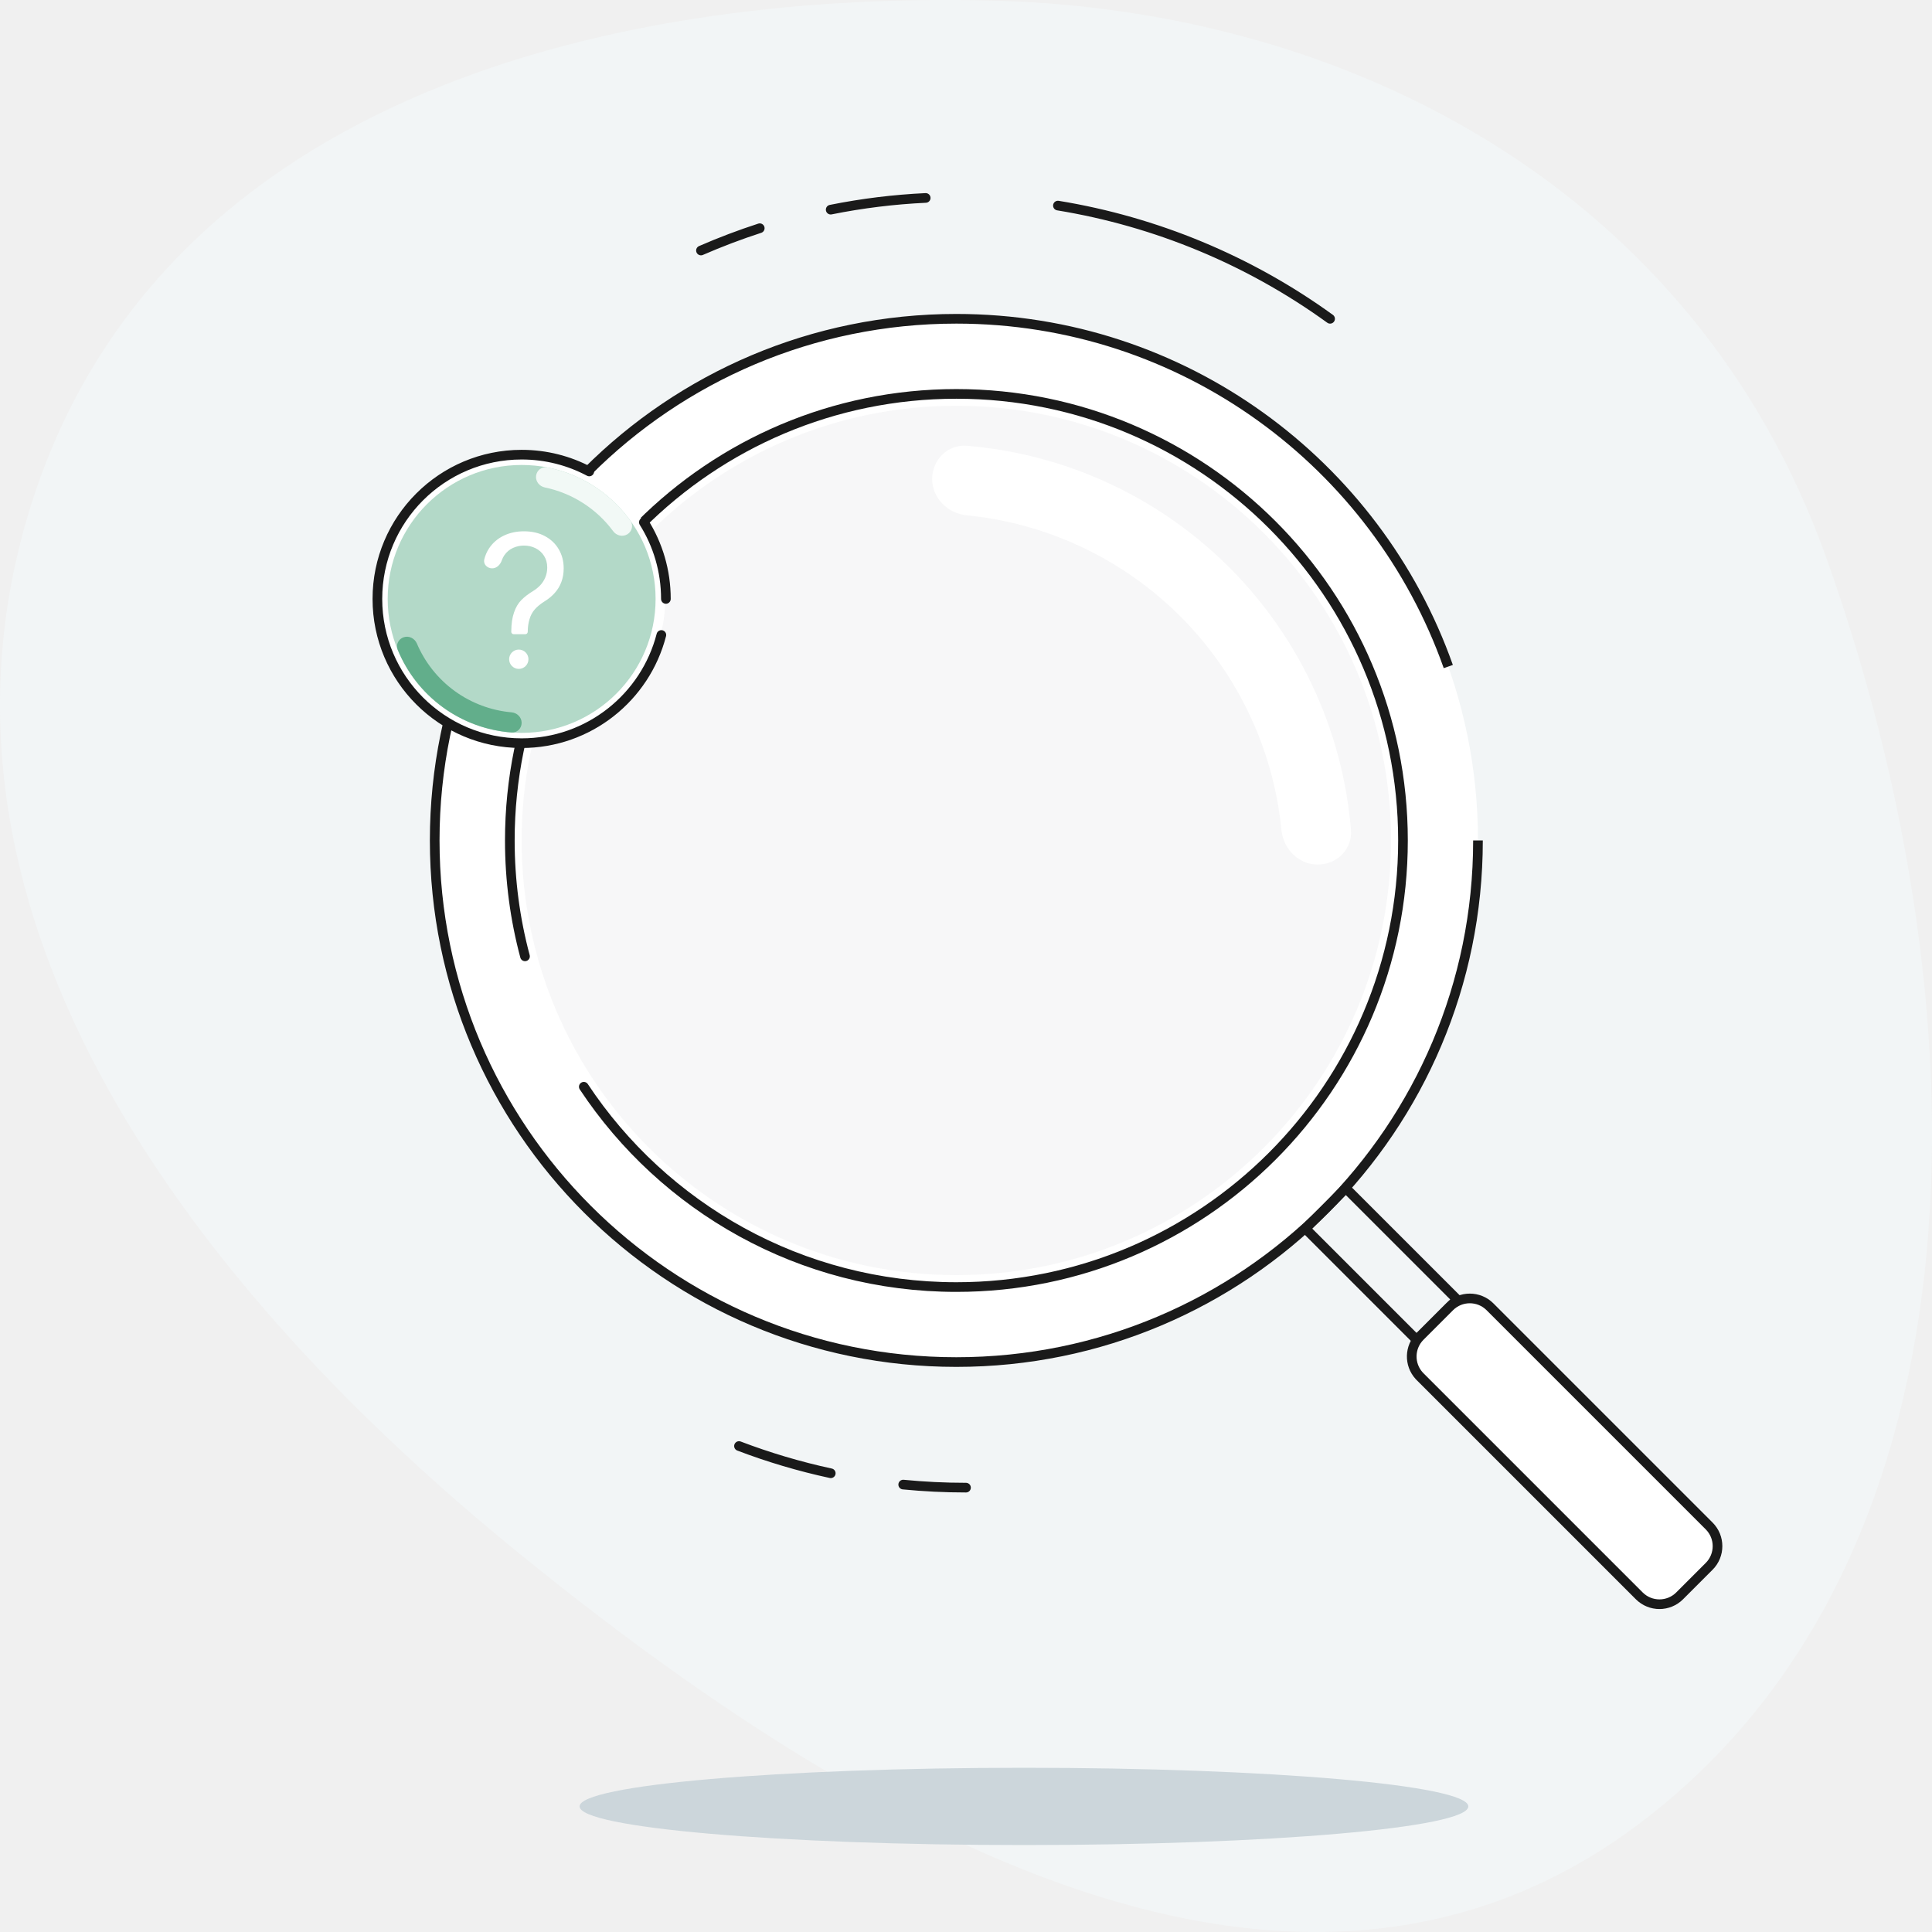
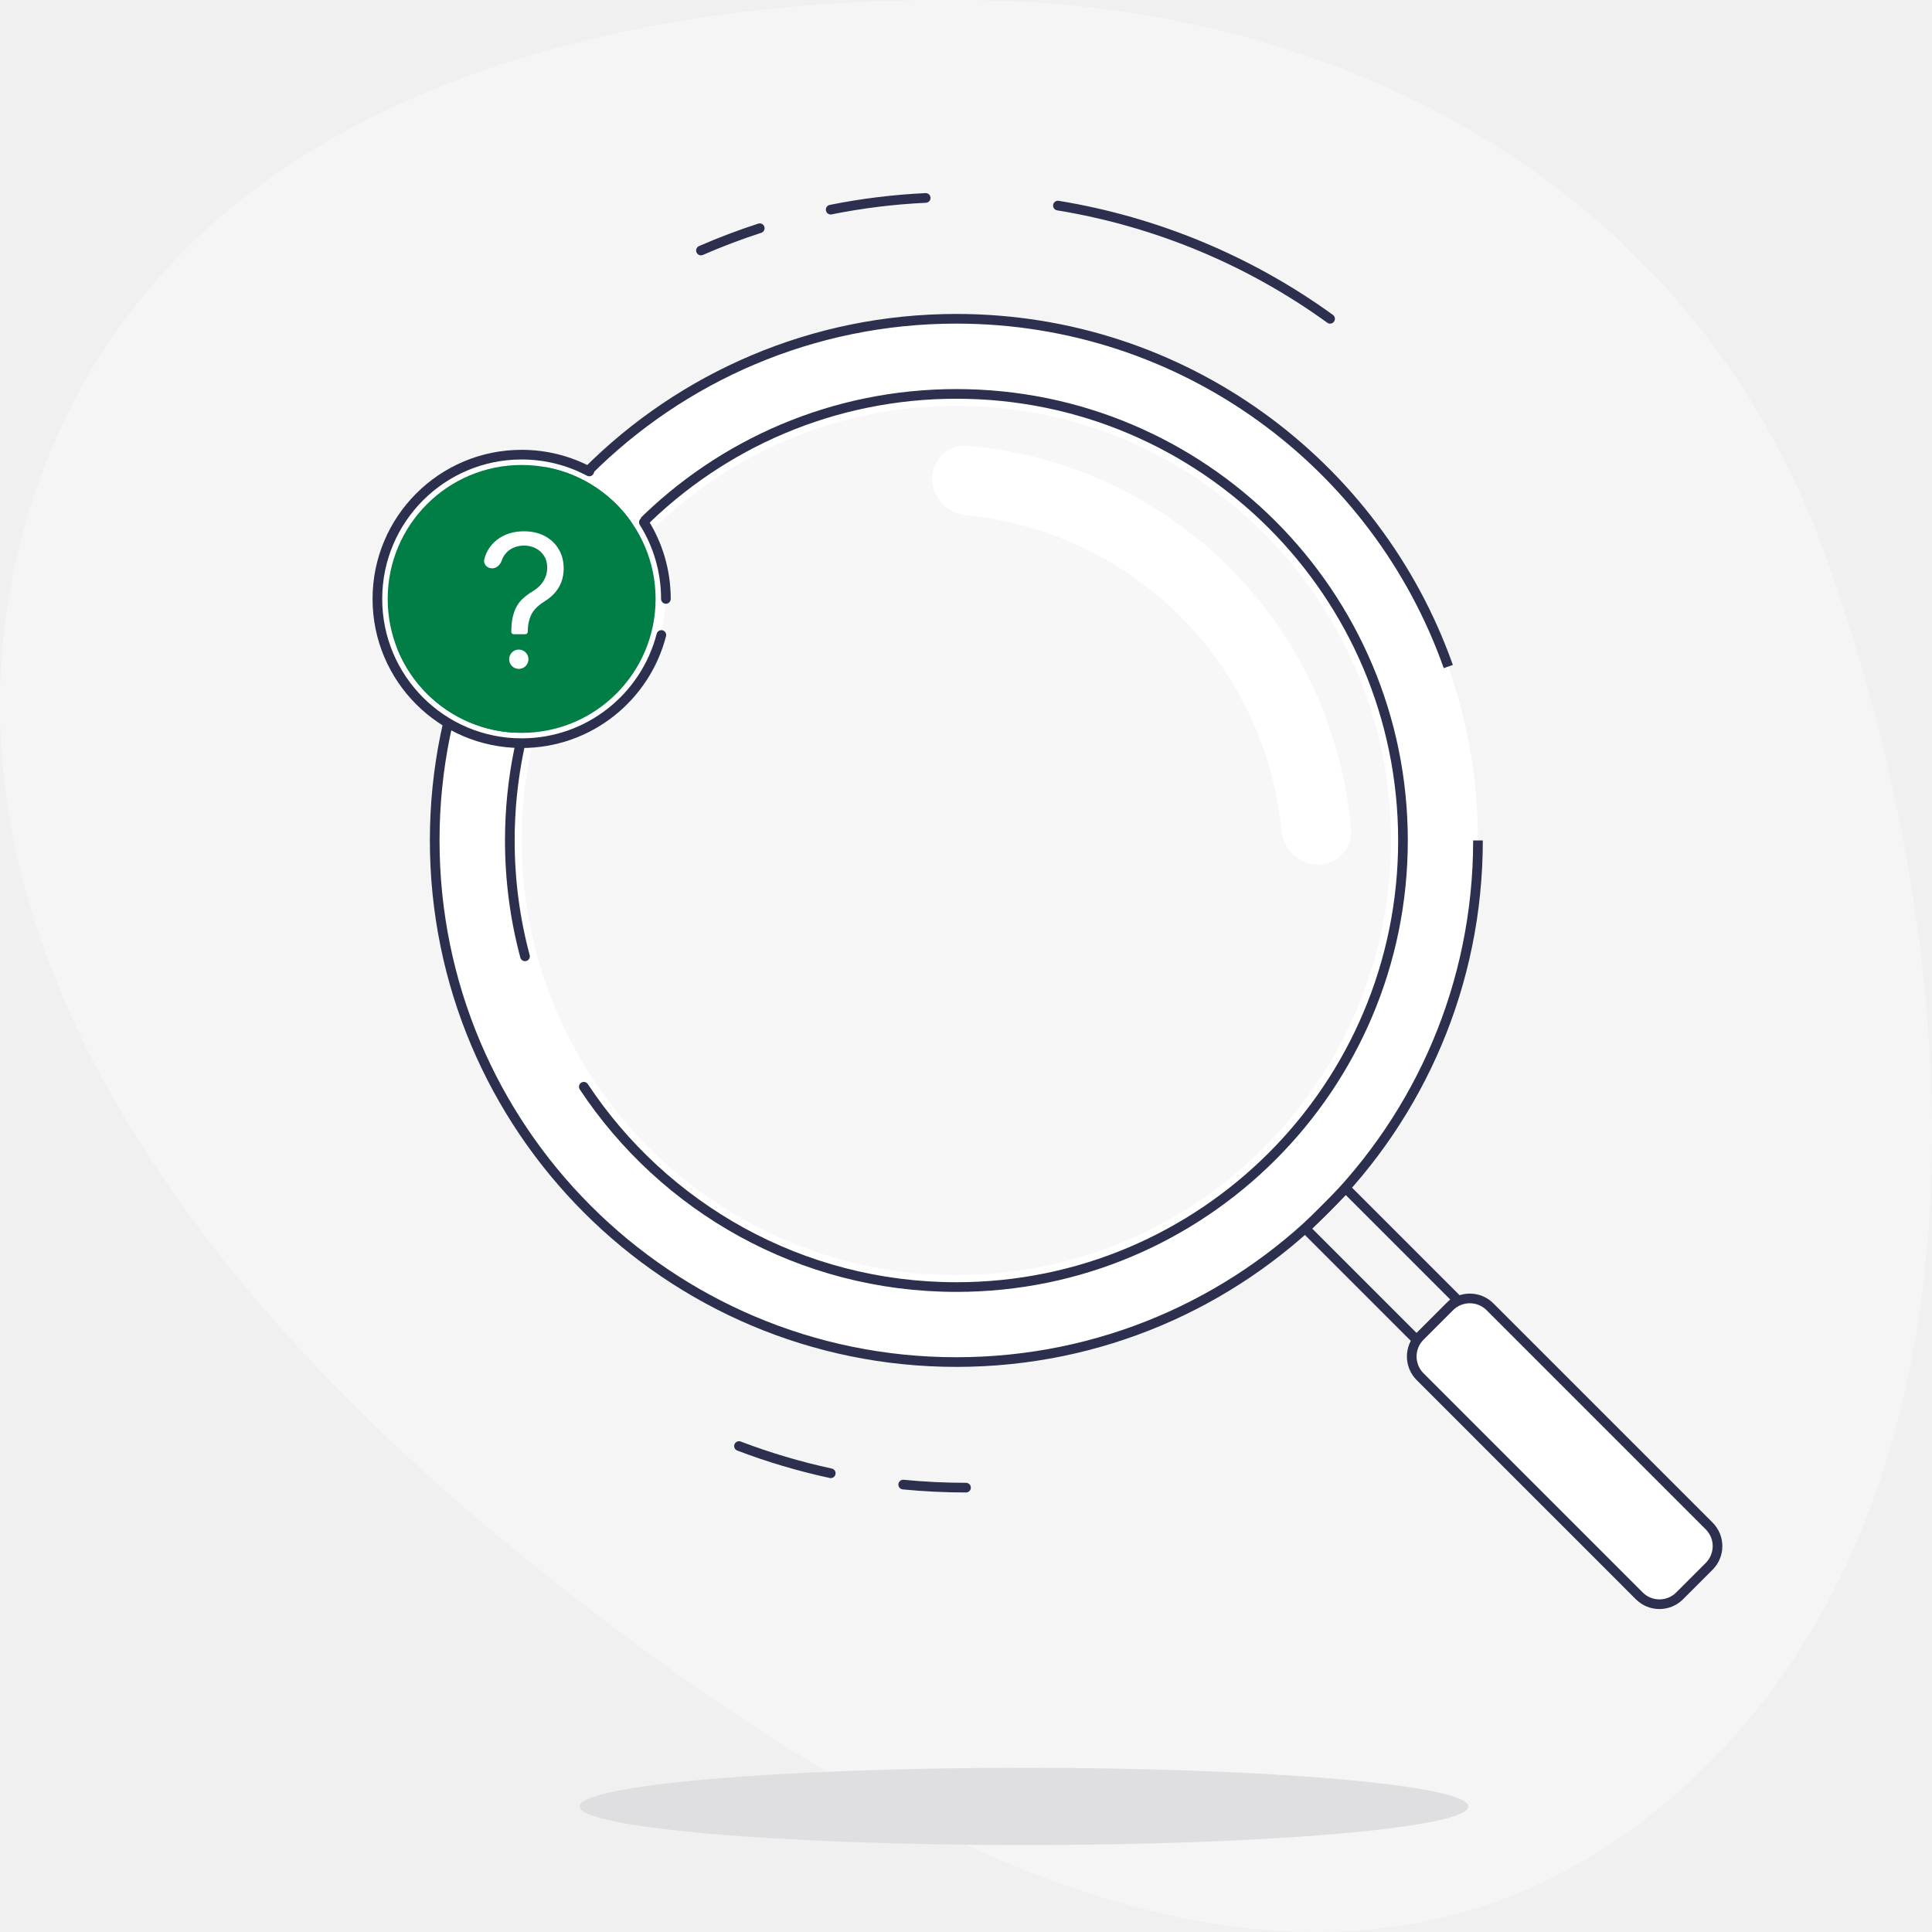
<svg xmlns="http://www.w3.org/2000/svg" width="200" height="200" viewBox="0 0 200 200" fill="none">
-   <path fill-rule="evenodd" clip-rule="evenodd" d="M102.723 0.062C140.076 1.009 175.55 19.937 189.041 57.694C205.301 103.204 206.867 160.396 170.056 188.511C134.233 215.873 88.97 189.388 53.887 160.924C20.887 134.15 -9.882 95.408 3.001 52.974C15.788 10.854 61.815 -0.976 102.723 0.062Z" fill="#F2F5F6" />
+   <path fill-rule="evenodd" clip-rule="evenodd" d="M102.723 0.062C140.076 1.009 175.55 19.937 189.041 57.694C205.301 103.204 206.867 160.396 170.056 188.511C134.233 215.873 88.97 189.388 53.887 160.924C20.887 134.15 -9.882 95.408 3.001 52.974C15.788 10.854 61.815 -0.976 102.723 0.062Z" fill="#F5F5F5" />
  <circle cx="99" cy="87" r="54" fill="white" />
-   <path d="M153 87C153 116.823 128.823 141 99 141C69.177 141 45 116.823 45 87C45 57.177 69.177 33 99 33C122.512 33 142.514 48.026 149.927 69" stroke="#1A1A1A" />
-   <path d="M54.348 99C53.323 95.175 52.777 91.155 52.777 87.007C52.777 61.475 73.475 40.777 99.006 40.777C124.538 40.777 145.236 61.475 145.236 87.007C145.236 112.538 124.538 133.236 99.006 133.236C82.896 133.236 68.711 124.996 60.435 112.5" stroke="#1A1A1A" stroke-linecap="round" />
+   <path d="M153 87C153 116.823 128.823 141 99 141C69.177 141 45 116.823 45 87C45 57.177 69.177 33 99 33C122.512 33 142.514 48.026 149.927 69" stroke="#2C304E" />
+   <path d="M54.348 99C53.323 95.175 52.777 91.155 52.777 87.007C52.777 61.475 73.475 40.777 99.006 40.777C124.538 40.777 145.236 61.475 145.236 87.007C145.236 112.539 124.538 133.236 99.006 133.236C82.896 133.236 68.711 124.996 60.435 112.5" stroke="#2C304E" stroke-linecap="round" />
  <circle opacity="0.4" cx="99" cy="87" r="45" fill="#ECECEE" />
  <path d="M136.416 89.5C138.395 89.5 140.015 87.893 139.852 85.92C139.482 81.434 138.417 77.025 136.689 72.853C134.503 67.576 131.298 62.78 127.259 58.741C123.22 54.702 118.424 51.497 113.147 49.311C108.975 47.583 104.566 46.518 100.08 46.148C98.107 45.985 96.5 47.605 96.5 49.584C96.5 51.563 98.108 53.15 100.078 53.344C103.622 53.695 107.102 54.566 110.404 55.934C114.812 57.759 118.817 60.436 122.191 63.809C125.564 67.183 128.241 71.188 130.066 75.596C131.434 78.898 132.305 82.378 132.655 85.922C132.85 87.892 134.437 89.5 136.416 89.5Z" fill="white" />
-   <rect x="135.137" y="127.187" width="5.913" height="16.282" transform="rotate(-45 135.137 127.187)" stroke="#1A1A1A" />
-   <path d="M150.128 135.344L147.073 138.399C145.723 139.749 145.723 141.938 147.073 143.287L157.676 153.89L164.378 160.592L169.342 165.556C170.692 166.906 172.88 166.906 174.23 165.556L177.285 162.501C178.635 161.151 178.635 158.963 177.285 157.613L155.016 135.344C153.667 133.994 151.478 133.994 150.128 135.344Z" fill="white" />
-   <path d="M147.008 138.335L150.064 135.279C151.218 134.125 153.09 134.125 154.244 135.279L176.931 157.966C178.086 159.121 178.086 160.993 176.932 162.147L173.876 165.203C172.722 166.357 170.85 166.357 169.695 165.202L147.008 142.515L146.904 142.406C145.855 141.245 145.89 139.454 147.008 138.335Z" stroke="#1A1A1A" stroke-linecap="round" />
-   <ellipse cx="106" cy="187" rx="46" ry="4" fill="#CCD6DB" />
-   <g clip-path="url(#clip0_2077_2660)">
+   <rect x="135.137" y="127.188" width="5.913" height="16.282" transform="rotate(-45 135.137 127.188)" stroke="#2C304E" />
+   <path d="M150.128 135.345L147.073 138.4C145.723 139.75 145.723 141.938 147.073 143.288L157.676 153.891L164.378 160.593L169.342 165.556C170.692 166.906 172.88 166.906 174.23 165.556L177.285 162.501C178.635 161.151 178.635 158.963 177.285 157.613L155.016 135.345C153.667 133.995 151.478 133.995 150.128 135.345Z" fill="white" />
+   <path d="M147.009 138.334L150.064 135.279C151.218 134.125 153.09 134.125 154.245 135.279L176.931 157.966C178.086 159.121 178.086 160.992 176.931 162.147L173.876 165.202C172.722 166.357 170.85 166.357 169.695 165.202L164.618 160.124L157.812 153.319L147.009 142.515C145.854 141.361 145.854 139.489 147.009 138.334Z" stroke="#2C304E" stroke-linecap="round" />
+   <ellipse cx="106" cy="187" rx="46" ry="4" fill="#DFDFE2" />
+   <g clip-path="url(#clip0_3130_241073)">
    <circle cx="53.935" cy="61.935" r="14.935" fill="white" />
-     <path d="M68.933 62C68.933 59.085 68.098 56.365 66.654 54.067M61 48.806C58.912 47.696 56.529 47.067 54 47.067C45.753 47.067 39.067 53.752 39.067 62C39.067 70.247 45.753 76.933 54 76.933C60.958 76.933 66.805 72.174 68.463 65.733" stroke="#1A1A1A" stroke-linecap="round" />
-     <ellipse cx="54" cy="62" rx="13.867" ry="13.867" fill="#B3D9C8" />
-     <path d="M54 74.827C54 75.401 53.534 75.871 52.961 75.828C50.401 75.635 47.937 74.735 45.849 73.218C43.762 71.701 42.144 69.636 41.17 67.261C40.952 66.73 41.255 66.141 41.801 65.964C42.347 65.786 42.93 66.087 43.155 66.616C43.988 68.574 45.34 70.277 47.072 71.536C48.804 72.794 50.841 73.553 52.961 73.741C53.533 73.791 54 74.252 54 74.827Z" fill="#62AE8B" />
-     <path d="M55.494 49.261C55.561 48.69 56.079 48.278 56.643 48.388C58.358 48.721 59.998 49.376 61.475 50.321C62.953 51.266 64.234 52.482 65.255 53.9C65.591 54.366 65.433 55.009 64.943 55.309C64.453 55.608 63.816 55.451 63.475 54.989C62.623 53.837 61.566 52.848 60.354 52.073C59.143 51.297 57.802 50.752 56.399 50.46C55.837 50.343 55.427 49.831 55.494 49.261Z" fill="#F2F9F6" />
+     <path d="M68.933 62C68.933 59.085 68.098 56.365 66.654 54.066M61 48.805C58.912 47.695 56.529 47.066 54 47.066C45.752 47.066 39.067 53.752 39.067 62C39.067 70.247 45.752 76.933 54 76.933C60.958 76.933 66.805 72.174 68.463 65.733" stroke="#2C304E" stroke-linecap="round" />
+     <ellipse cx="54" cy="62.001" rx="13.867" ry="13.867" fill="url(#paint0_linear_3130_241073)" />
+     <path d="M54 74.827C54 75.401 53.534 75.871 52.961 75.828C50.401 75.636 47.937 74.736 45.849 73.219C43.761 71.702 42.144 69.637 41.17 67.262C40.952 66.73 41.255 66.142 41.801 65.964C42.347 65.787 42.93 66.088 43.155 66.616C43.988 68.575 45.34 70.277 47.072 71.536C48.804 72.795 50.841 73.554 52.961 73.741C53.533 73.792 54 74.253 54 74.827Z" fill="url(#paint1_linear_3130_241073)" />
+     <path d="M55.494 49.26C55.561 48.69 56.079 48.278 56.643 48.387C58.358 48.72 59.998 49.375 61.475 50.32C62.953 51.266 64.234 52.481 65.255 53.9C65.591 54.366 65.433 55.009 64.943 55.308C64.453 55.608 63.816 55.45 63.475 54.989C62.623 53.837 61.566 52.848 60.354 52.072C59.143 51.297 57.802 50.751 56.399 50.46C55.837 50.343 55.427 49.831 55.494 49.26Z" fill="#007E45" />
    <path d="M53.175 65.653C53.038 65.653 52.926 65.542 52.926 65.404C52.936 64.5 53.03 63.944 53.21 63.409C53.39 62.874 53.646 62.441 53.977 62.109C54.309 61.778 54.706 61.472 55.17 61.193C55.45 61.023 55.701 60.822 55.923 60.59C56.146 60.353 56.321 60.081 56.449 59.773C56.581 59.465 56.648 59.124 56.648 58.75C56.648 58.286 56.539 57.883 56.321 57.543C56.103 57.202 55.812 56.939 55.447 56.754C55.083 56.57 54.678 56.477 54.233 56.477C53.845 56.477 53.471 56.558 53.111 56.719C52.751 56.88 52.45 57.133 52.209 57.479C52.1 57.634 52.013 57.81 51.945 58.008C51.792 58.458 51.421 58.835 50.946 58.835C50.431 58.835 50.008 58.4 50.133 57.9C50.238 57.483 50.402 57.105 50.625 56.769C51.008 56.196 51.513 55.758 52.138 55.455C52.767 55.151 53.466 55 54.233 55C55.066 55 55.791 55.166 56.406 55.497C57.026 55.829 57.505 56.283 57.841 56.861C58.182 57.438 58.352 58.097 58.352 58.835C58.352 59.356 58.272 59.827 58.111 60.249C57.955 60.67 57.727 61.046 57.429 61.378C57.135 61.709 56.78 62.003 56.364 62.258C55.947 62.519 55.613 62.794 55.362 63.082C55.111 63.367 54.929 63.705 54.815 64.098C54.702 64.491 54.64 64.817 54.631 65.404C54.631 65.542 54.519 65.653 54.382 65.653H53.175Z" fill="white" />
    <circle cx="53.705" cy="68.244" r="1" fill="white" />
  </g>
-   <path d="M72.564 25.932C74.575 25.056 76.605 24.288 78.649 23.625M137.69 33.002C129.34 26.957 119.671 22.942 109.516 21.282M95.828 20.491C92.552 20.645 89.266 21.045 85.993 21.703" stroke="#1A1A1A" stroke-linecap="round" />
-   <path d="M100 154C97.807 154 95.638 153.893 93.5 153.684M76.5 149.694C79.564 150.861 82.737 151.807 86 152.512" stroke="#1A1A1A" stroke-linecap="round" />
+   <path d="M72.564 25.932C74.575 25.055 76.605 24.287 78.649 23.625M137.69 33.002C129.34 26.957 119.671 22.941 109.516 21.282M95.828 20.491C92.553 20.645 89.266 21.045 85.993 21.702" stroke="#2C304E" stroke-linecap="round" />
+   <path d="M100 154C97.807 154 95.638 153.893 93.5 153.684M76.5 149.694C79.564 150.861 82.737 151.807 86 152.512" stroke="#2C304E" stroke-linecap="round" />
  <defs>
-     <clipPath id="clip0_2077_2660">
+     <linearGradient id="paint0_linear_3130_241073" x1="40.133" y1="62.001" x2="67.867" y2="62.001" gradientUnits="userSpaceOnUse">
+       <stop stop-color="#007E45" />
+       <stop offset="1" stop-color="#007E45" />
+     </linearGradient>
+     <linearGradient id="paint1_linear_3130_241073" x1="50.312" y1="46.001" x2="61.749" y2="82.012" gradientUnits="userSpaceOnUse">
+       <stop stop-color="#007E45" />
+       <stop offset="1" stop-color="#007E45" />
+     </linearGradient>
+     <clipPath id="clip0_3130_241073">
      <rect width="32" height="32" fill="white" transform="translate(38 46)" />
    </clipPath>
  </defs>
</svg>
